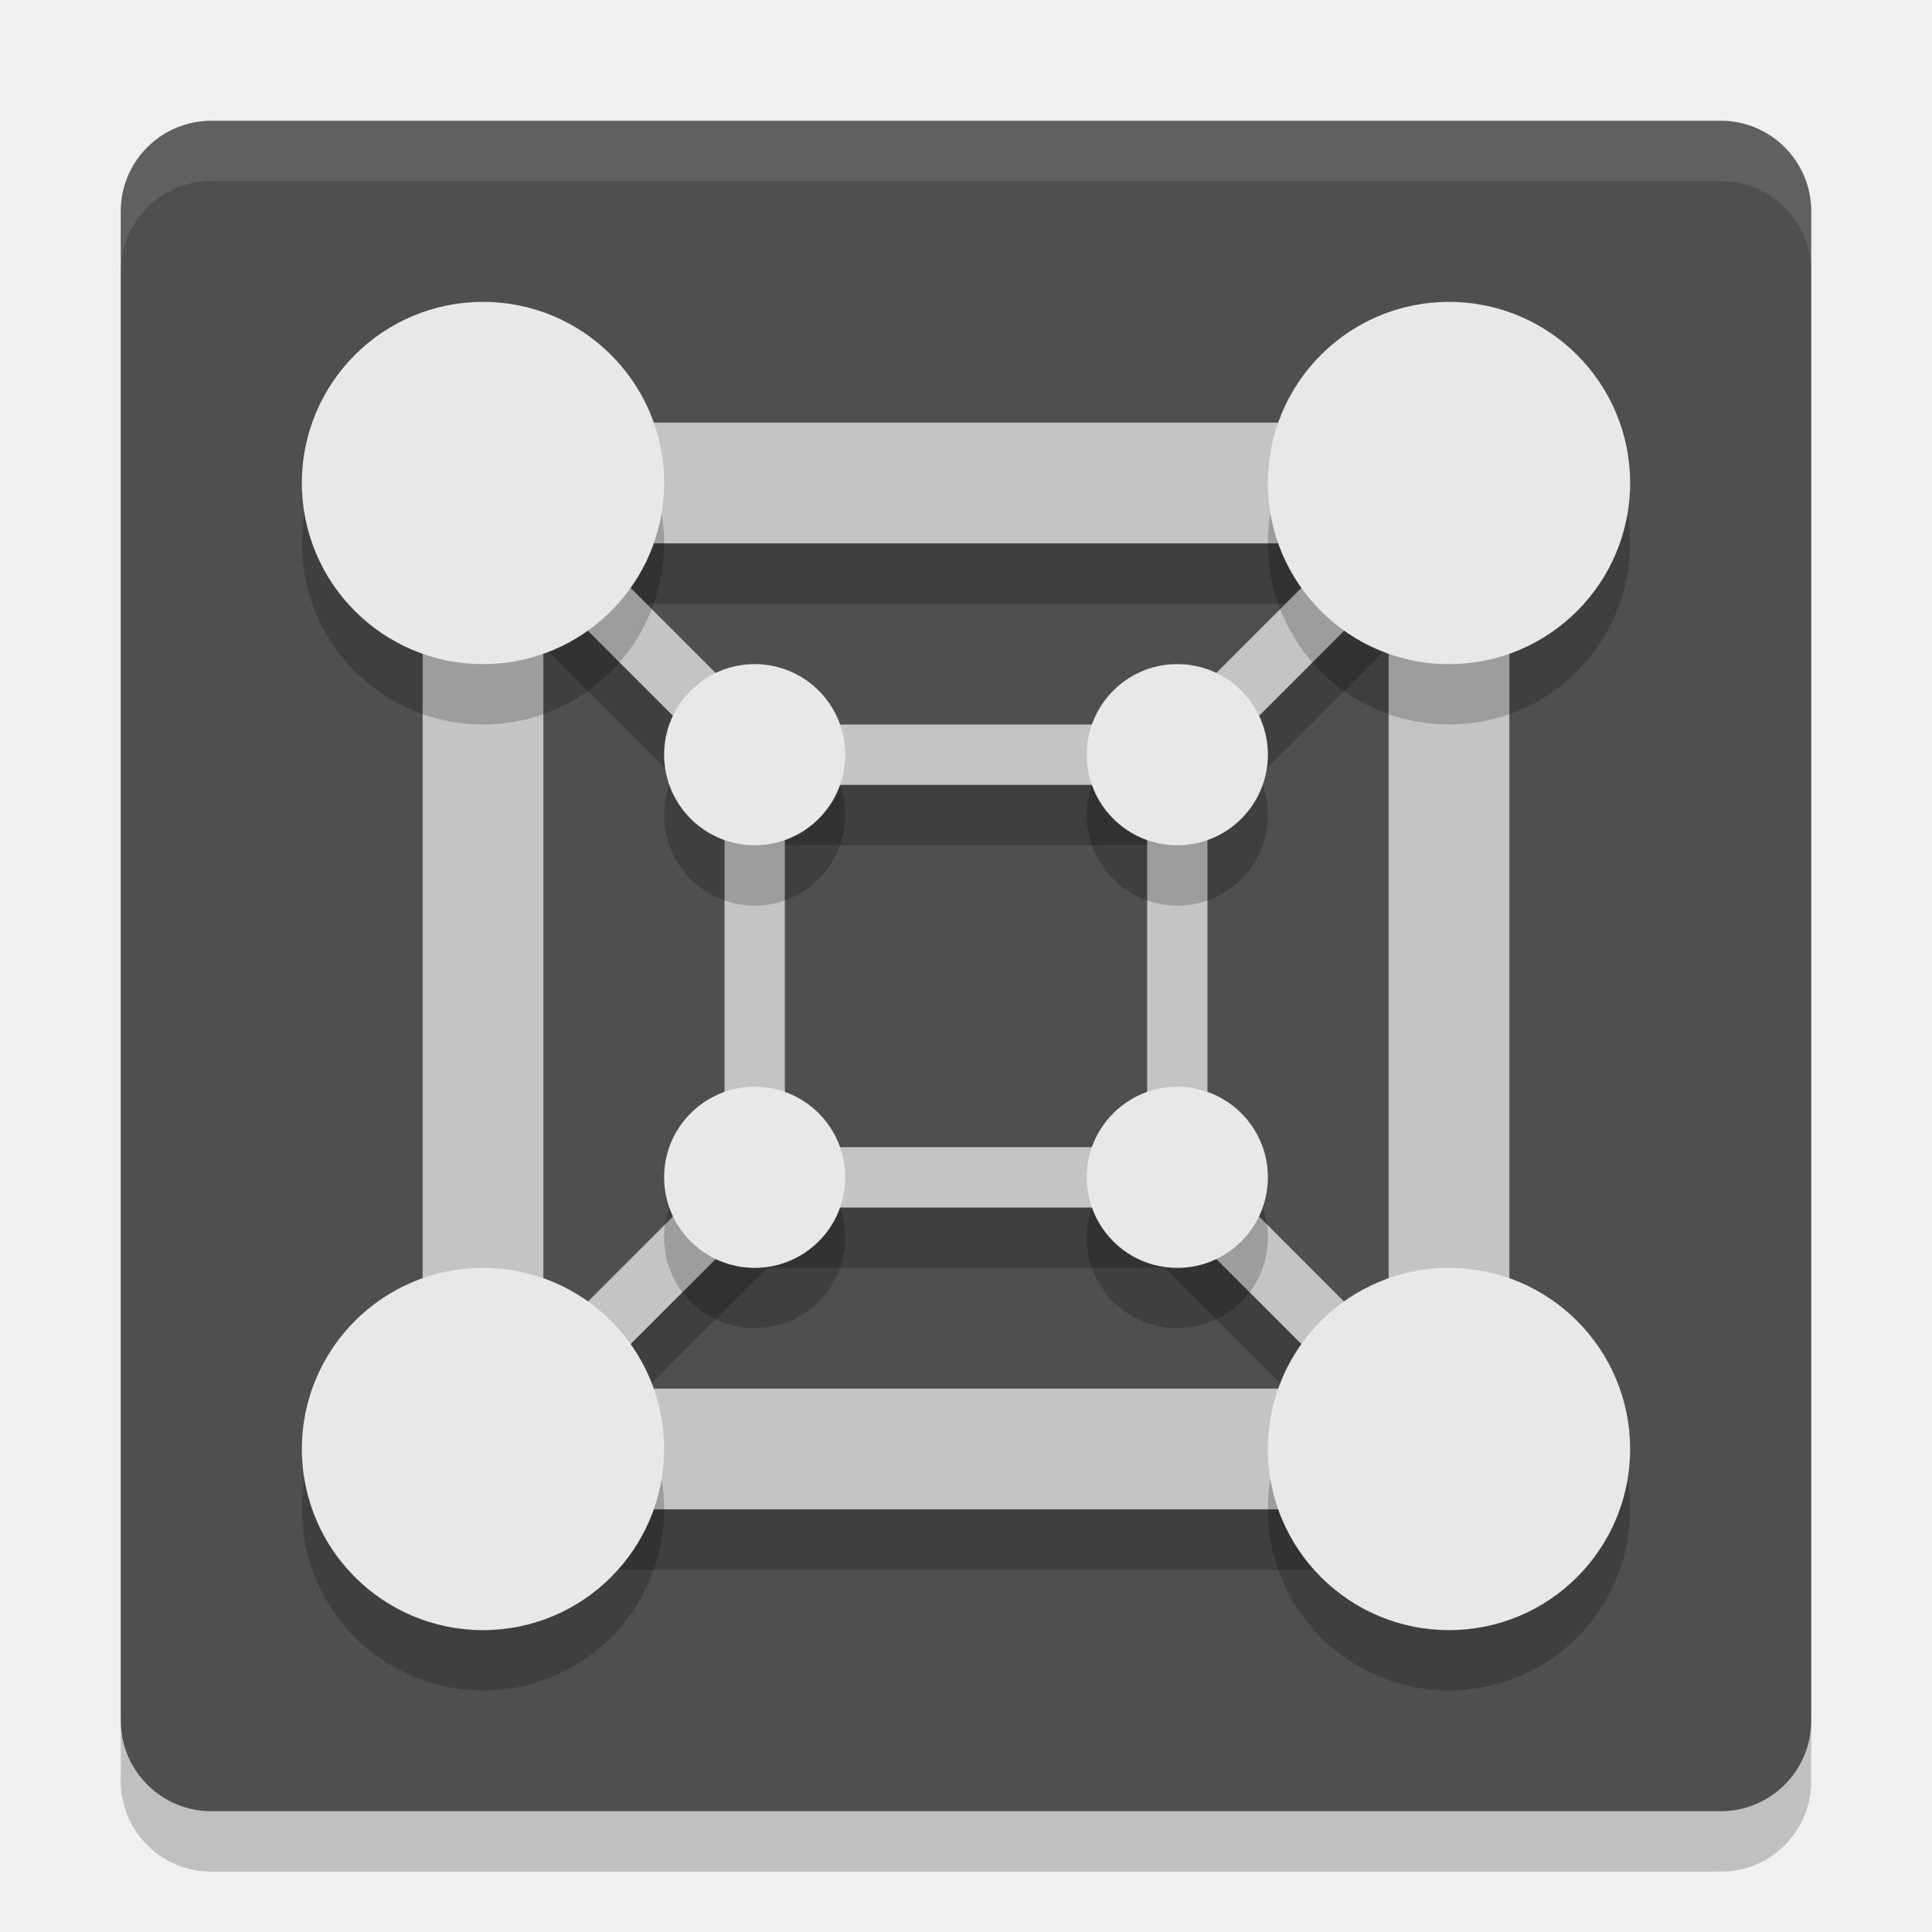
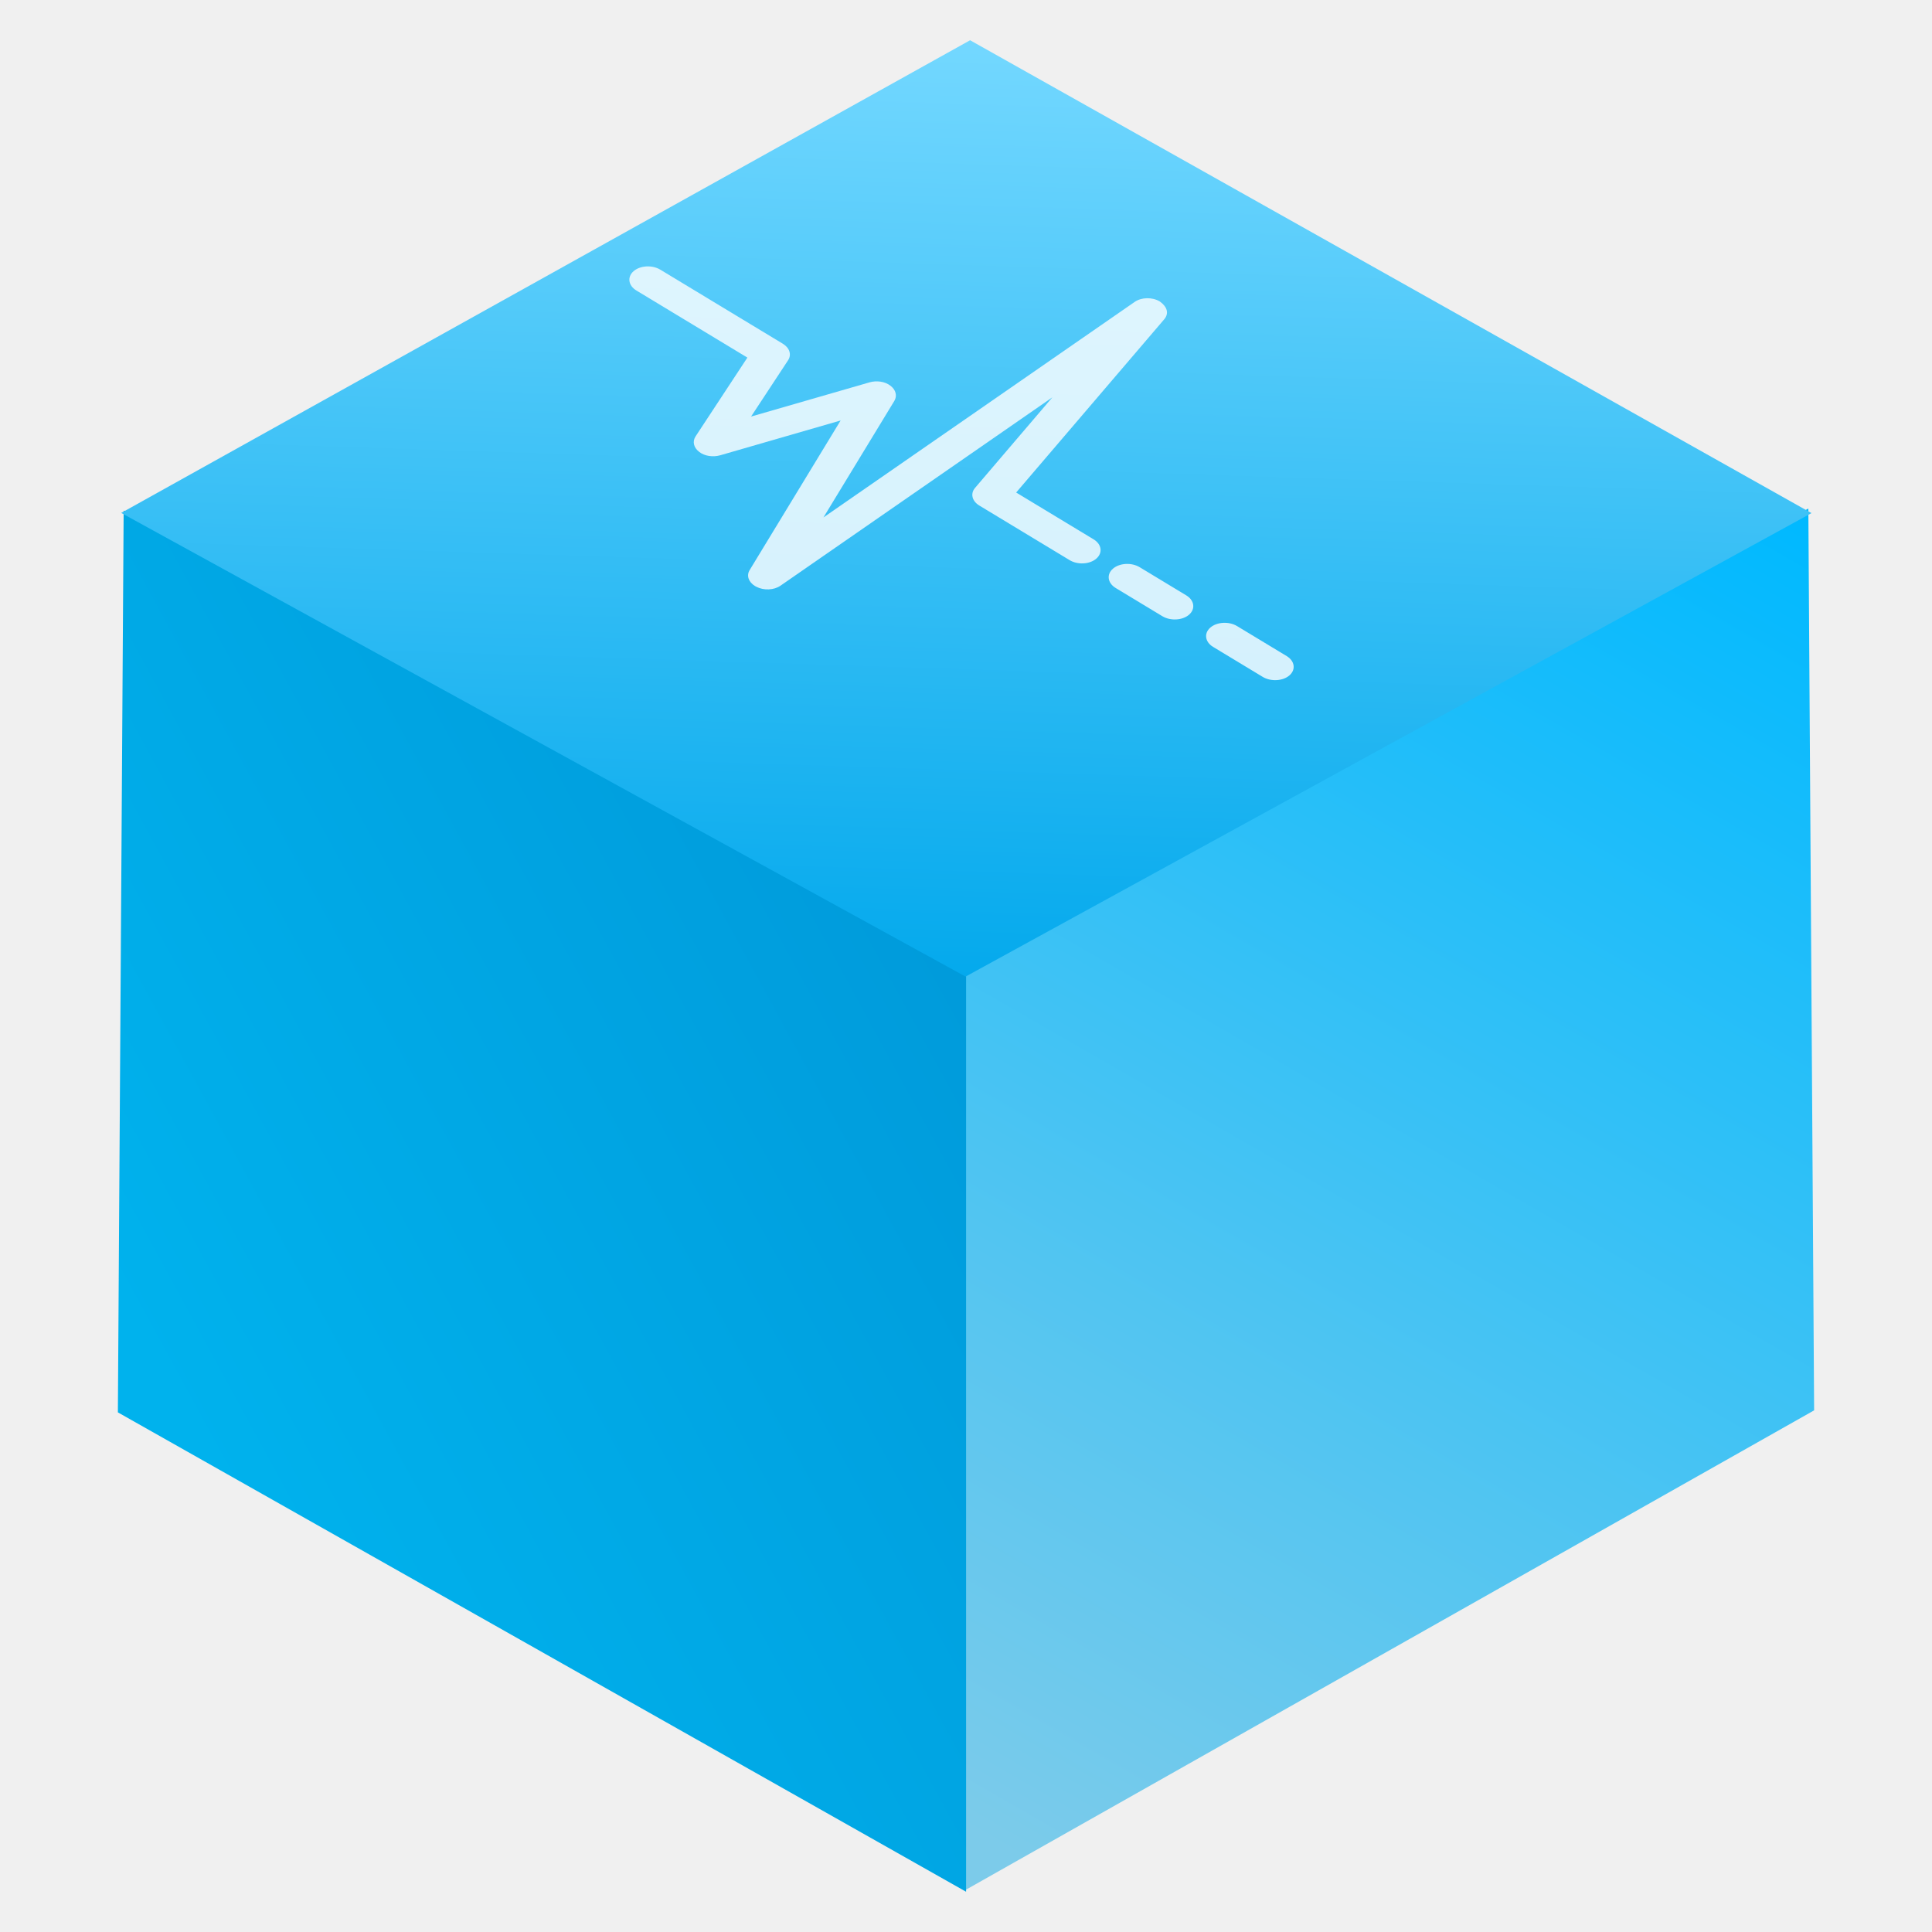
- <svg xmlns="http://www.w3.org/2000/svg" width="32" height="32" version="1">
-   <rect fill="#4f4f4f" width="28" height="28" x="2" y="2" rx="1.5" ry="1.5" />
-   <path fill="#fff" opacity=".1" d="m3.5 2c-0.831 0-1.5 0.669-1.5 1.5v1c0-0.831 0.669-1.5 1.5-1.5h25c0.831 0 1.5 0.669 1.5 1.5v-1c0-0.831-0.669-1.5-1.5-1.5h-25z" />
-   <path opacity=".2" d="m2 28.5v1c0 0.831 0.669 1.5 1.5 1.5h25c0.831 0 1.5-0.669 1.5-1.5v-1c0 0.831-0.669 1.5-1.5 1.5h-25c-0.831 0-1.5-0.669-1.5-1.5z" />
-   <g style="enable-background:new" transform="translate(-48,-256)">
-     <g>
-       <path opacity=".2" d="m55 264v18h18v-18h-18zm2.707 2h12.586l-3 3h-6.586l-3-3zm-0.707 0.71 3 3v6.586l-3 3v-12.586zm14 0v12.586l-3-3v-6.586l3-3zm-10 3.29h6v6h-6v-6zm-0.293 7h6.586l3 3h-12.586l3-3z" />
-       <path fill="#c4c4c4" transform="translate(0,-244)" d="m55 507v18h18v-18h-18zm2.707 2h12.586l-3 3h-6.586l-3-3zm-0.707 0.71 3 3v6.586l-3 3v-12.586zm14 0v12.586l-3-3v-6.586l3-3zm-10 3.29h6v6h-6v-6zm-0.293 7h6.586l3 3h-12.586l3-3z" />
-       <path opacity=".2" transform="translate(0,-244)" d="m56 506a3 3 0 0 0 -3 3 3 3 0 0 0 3 3 3 3 0 0 0 3 -3 3 3 0 0 0 -3 -3zm16 0a3 3 0 0 0 -3 3 3 3 0 0 0 3 3 3 3 0 0 0 3 -3 3 3 0 0 0 -3 -3zm-11.5 6c-0.828 0-1.5 0.672-1.5 1.5s0.672 1.5 1.5 1.5 1.5-0.672 1.5-1.5-0.672-1.5-1.5-1.5zm7 0c-0.828 0-1.5 0.672-1.5 1.5s0.672 1.5 1.5 1.5 1.5-0.672 1.5-1.5-0.672-1.5-1.5-1.5zm-7 7a1.5 1.5 0 0 0 -1.5 1.5 1.5 1.5 0 0 0 1.5 1.5 1.5 1.5 0 0 0 1.5 -1.5 1.5 1.5 0 0 0 -1.5 -1.5zm7 0a1.5 1.5 0 0 0 -1.5 1.5 1.5 1.5 0 0 0 1.5 1.5 1.5 1.5 0 0 0 1.5 -1.5 1.5 1.5 0 0 0 -1.5 -1.5zm-11.5 3a3 3 0 0 0 -3 3 3 3 0 0 0 3 3 3 3 0 0 0 3 -3 3 3 0 0 0 -3 -3zm16 0a3 3 0 0 0 -3 3 3 3 0 0 0 3 3 3 3 0 0 0 3 -3 3 3 0 0 0 -3 -3z" />
-       <path fill="#e8e8e8" transform="translate(0,-244)" d="m56 505a3 3 0 0 0 -3 3 3 3 0 0 0 3 3 3 3 0 0 0 3 -3 3 3 0 0 0 -3 -3zm16 0a3 3 0 0 0 -3 3 3 3 0 0 0 3 3 3 3 0 0 0 3 -3 3 3 0 0 0 -3 -3zm-11.5 6a1.5 1.5 0 0 0 -1.5 1.5 1.5 1.5 0 0 0 1.5 1.5 1.5 1.5 0 0 0 1.5 -1.5 1.5 1.5 0 0 0 -1.5 -1.5zm7 0a1.5 1.5 0 0 0 -1.5 1.5 1.5 1.5 0 0 0 1.5 1.5 1.5 1.5 0 0 0 1.5 -1.5 1.5 1.5 0 0 0 -1.5 -1.5zm-7 7a1.5 1.5 0 0 0 -1.5 1.5 1.5 1.5 0 0 0 1.5 1.5 1.5 1.5 0 0 0 1.5 -1.5 1.5 1.5 0 0 0 -1.5 -1.5zm7 0a1.5 1.5 0 0 0 -1.5 1.5 1.5 1.5 0 0 0 1.5 1.5 1.5 1.5 0 0 0 1.5 -1.5 1.5 1.5 0 0 0 -1.5 -1.5zm-11.5 3a3 3 0 0 0 -3 3 3 3 0 0 0 3 3 3 3 0 0 0 3 -3 3 3 0 0 0 -3 -3zm16 0a3 3 0 0 0 -3 3 3 3 0 0 0 3 3 3 3 0 0 0 3 -3 3 3 0 0 0 -3 -3z" />
+ <svg xmlns="http://www.w3.org/2000/svg" height="48" width="48">
+   <linearGradient id="a" gradientUnits="userSpaceOnUse" x1="98.123" x2="510.564" y1="1517.457" y2="828.576">
+     <stop offset="0" stop-color="#7ccbea" />
+     <stop offset="1" stop-color="#00b9ff" />
+   </linearGradient>
+   <linearGradient id="b" gradientUnits="userSpaceOnUse" x1="-323.883" x2="75.682" y1="1270.644" y2="1061.405">
+     <stop offset="0" stop-color="#00b2ed" />
+     <stop offset="1" stop-color="#009bdb" />
+   </linearGradient>
+   <linearGradient id="c" gradientUnits="userSpaceOnUse" x1="73.727" x2="90.762" y1="1076.395" y2="571.001">
+     <stop offset="0" stop-color="#01a8ec" />
+     <stop offset="1" stop-color="#74d8ff" />
+   </linearGradient>
+   <g transform="matrix(.04954811 0 0 .04759032 19.93339 -26.3387)">
+     <g fill-rule="evenodd">
+       <path d="m82.028 1539.986 425.317-250.26-2.895-470.804-422.422 240.999z" fill="url(#a)" />
+       <path d="m82.12 1541.042-425.317-250.26 2.895-470.804 422.422 240.999z" fill="url(#b)" />
+       <path d="m-341.533 821.223 425.662-246.764 421.893 246.855-424.168 241.964z" fill="url(#c)" />
    </g>
+     <path d="m88.947 67.734c0 1.544-1.252 2.802-2.801 2.802h-17.157c-1.401 0-2.583-1.028-2.763-2.419l-3.033-21.769-6.123 56.013c-.147 1.319-1.216 2.375-2.561 2.474-.079.005-.145.013-.229.013-1.251 0-2.354-.822-2.685-2.043l-9.126-32.46-8.988 17.078c-.539 1.028-1.667 1.653-2.813 1.479-1.159-.139-2.101-.976-2.388-2.101l-4.375-17.49h-21.102c-1.541.001-2.803-1.259-2.803-2.801 0-1.549 1.262-2.802 2.803-2.802h23.285c1.284 0 2.412.875 2.72 2.123l3.124 12.487 8.843-16.789c.528-1.023 1.631-1.638 2.764-1.488 1.137.121 2.089.925 2.412 2.024l7.117 25.319 7.018-64.09c.149-1.401 1.321-2.465 2.743-2.487 1.576.134 2.617 1.026 2.813 2.426l5.79 41.699h14.719c1.544.001 2.796 1.26 2.796 2.802zm14.824-2.801h-8.862c-1.54 0-2.802 1.26-2.802 2.802 0 1.544 1.262 2.802 2.802 2.802h8.862c1.537 0 2.802-1.258 2.802-2.802 0-1.543-1.265-2.802-2.802-2.802zm19.083 0h-9.431c-1.537 0-2.802 1.26-2.802 2.802 0 1.544 1.265 2.802 2.802 2.802h9.431c1.536 0 2.802-1.258 2.802-2.802 0-1.543-1.266-2.802-2.802-2.802z" fill="#fff" fill-opacity=".801" transform="matrix(2.637992 1.660542 -2.145946 1.937296 58.13104 566.1607)" />
  </g>
</svg>
